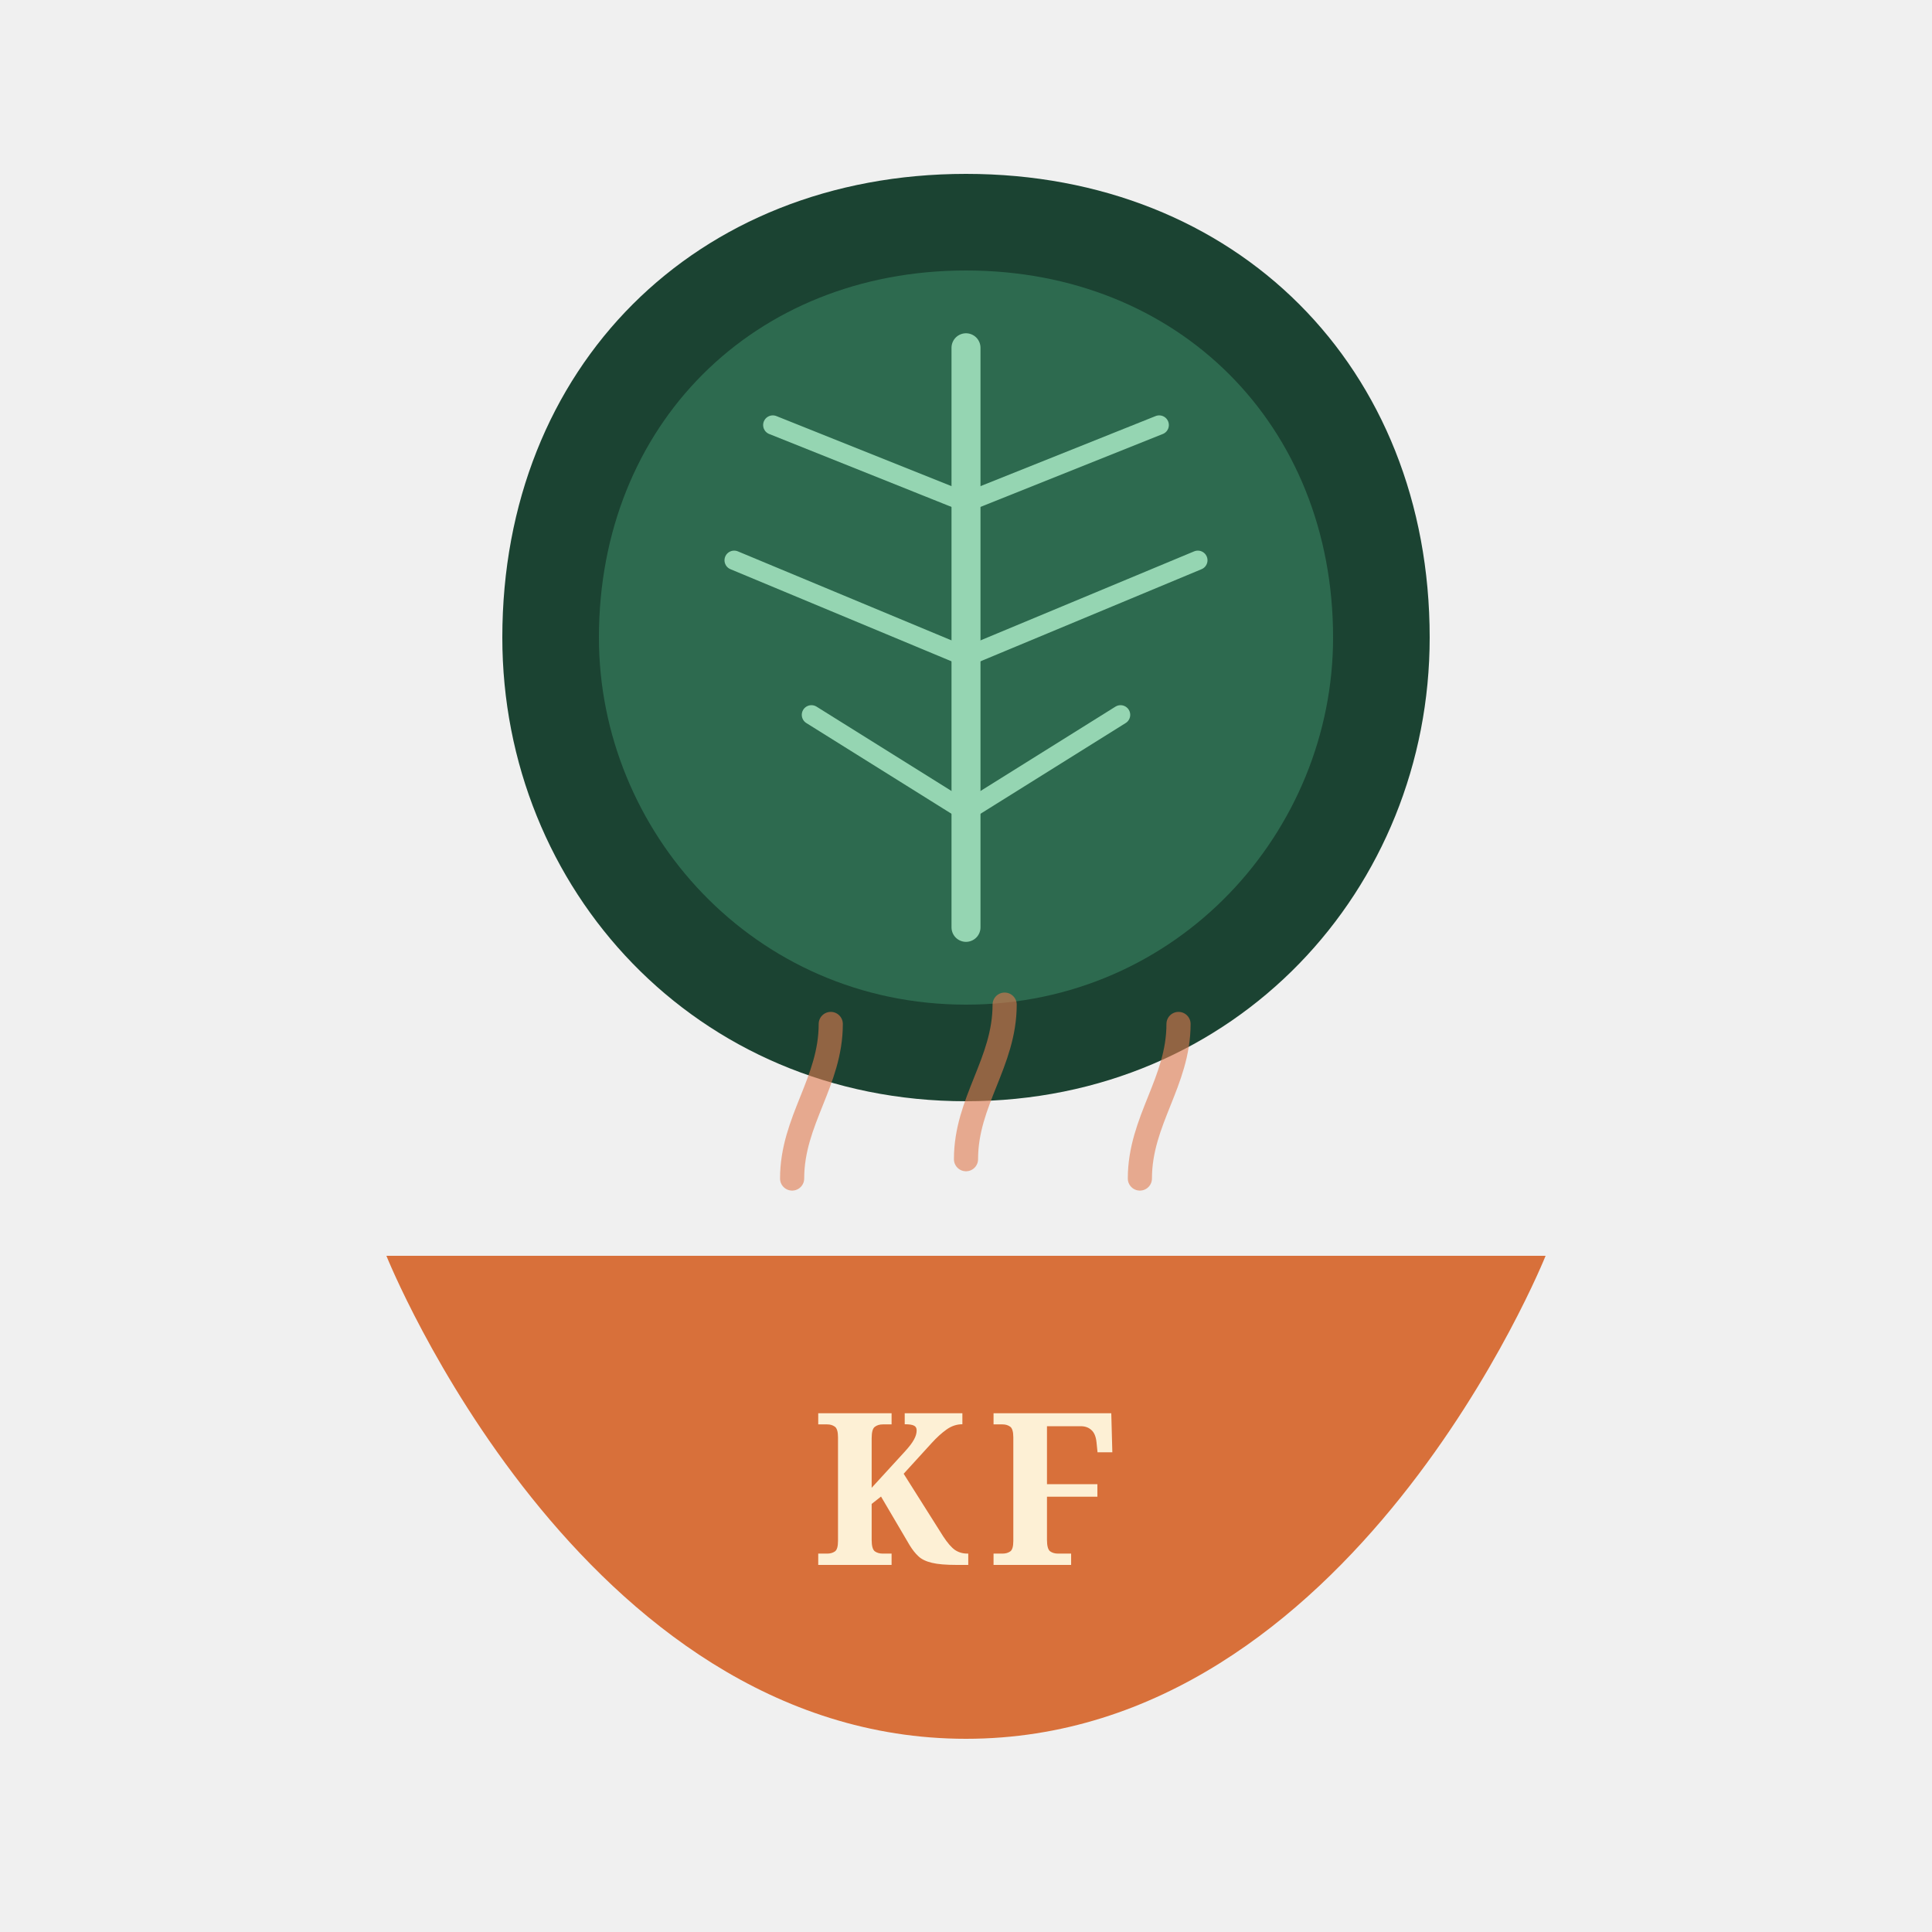
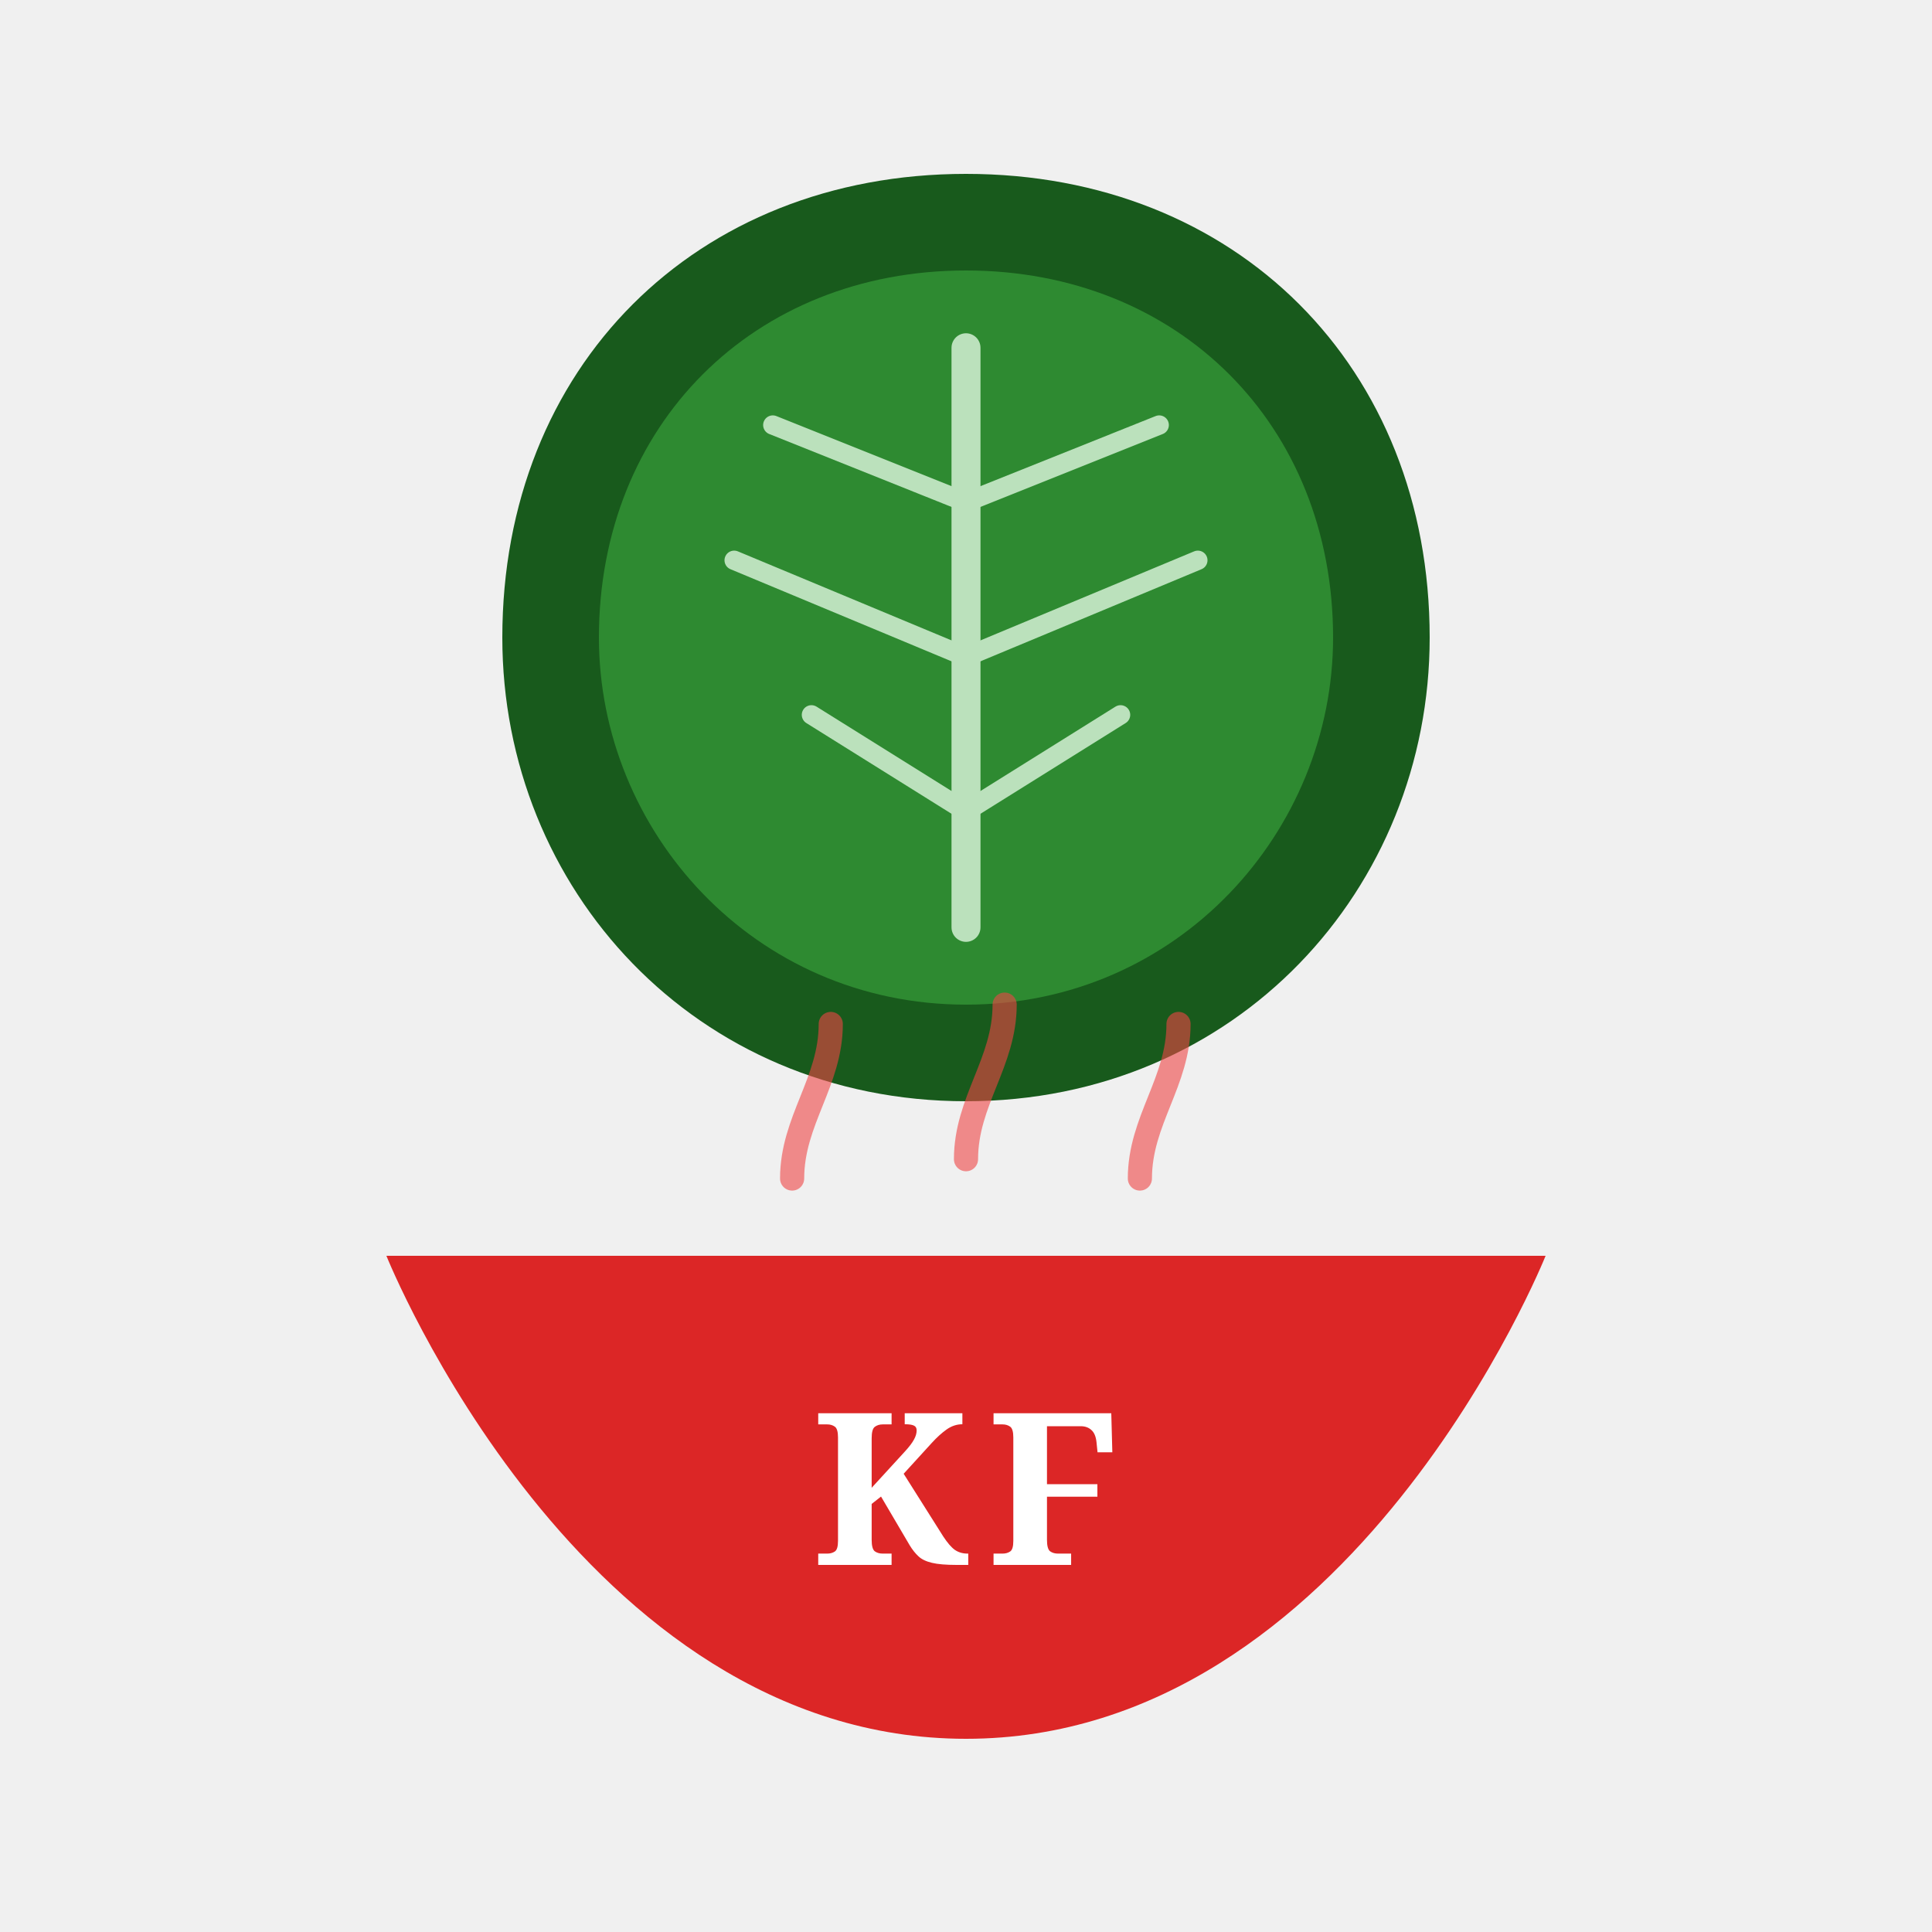
<svg xmlns="http://www.w3.org/2000/svg" viewBox="0 0 200 200" fill="none">
-   <path d="M100 18C72 18 52 38 52 66C52 92 72 114 100 114C128 114 148 92 148 66C148 38 128 18 100 18Z" fill="#1B4332" />
-   <path d="M100 28C78 28 62 44 62 66C62 86 78 104 100 104C122 104 138 86 138 66C138 44 122 28 100 28Z" fill="#2D6A4F" />
-   <path d="M100 36L100 96" stroke="#95D5B2" stroke-width="3" stroke-linecap="round" />
-   <path d="M100 52L80 44M100 52L120 44M100 68L76 58M100 68L124 58M100 84L84 74M100 84L116 74" stroke="#95D5B2" stroke-width="2" stroke-linecap="round" />
-   <path d="M40 130C40 130 60 180 100 180C140 180 160 130 160 130L40 130Z" fill="#D8703A" />
-   <path d="M82 122C82 116 86 112 86 106M100 120C100 114 104 110 104 104M118 122C118 116 122 112 122 106" stroke="#E07A4F" stroke-width="2.5" stroke-linecap="round" opacity="0.6" />
-   <text x="100" y="162" font-family="Georgia, serif" font-size="22" font-weight="700" fill="#FDF0D5" text-anchor="middle" letter-spacing="2">KF</text>
+   <path d="M100 18C72 18 52 38 52 66C52 92 72 114 100 114C128 114 148 92 148 66C148 38 128 18 100 18Z" fill="#185a1c" />
+   <path d="M100 28C78 28 62 44 62 66C62 86 78 104 100 104C122 104 138 86 138 66C138 44 122 28 100 28Z" fill="#2e8a31" />
+   <path d="M100 36L100 96" stroke="#bbe1bc" stroke-width="3" stroke-linecap="round" />
+   <path d="M100 52L80 44M100 52L120 44M100 68L76 58M100 68L124 58M100 84L84 74M100 84L116 74" stroke="#bbe1bc" stroke-width="2" stroke-linecap="round" />
+   <path d="M40 130C40 130 60 180 100 180C140 180 160 130 160 130L40 130Z" fill="#dc2626" />
+   <path d="M82 122C82 116 86 112 86 106M100 120C100 114 104 110 104 104M118 122C118 116 122 112 122 106" stroke="#ef4444" stroke-width="2.5" stroke-linecap="round" opacity="0.6" />
+   <text x="100" y="162" font-family="Georgia, serif" font-size="22" font-weight="700" fill="#ffffff" text-anchor="middle" letter-spacing="2">KF</text>
</svg>
